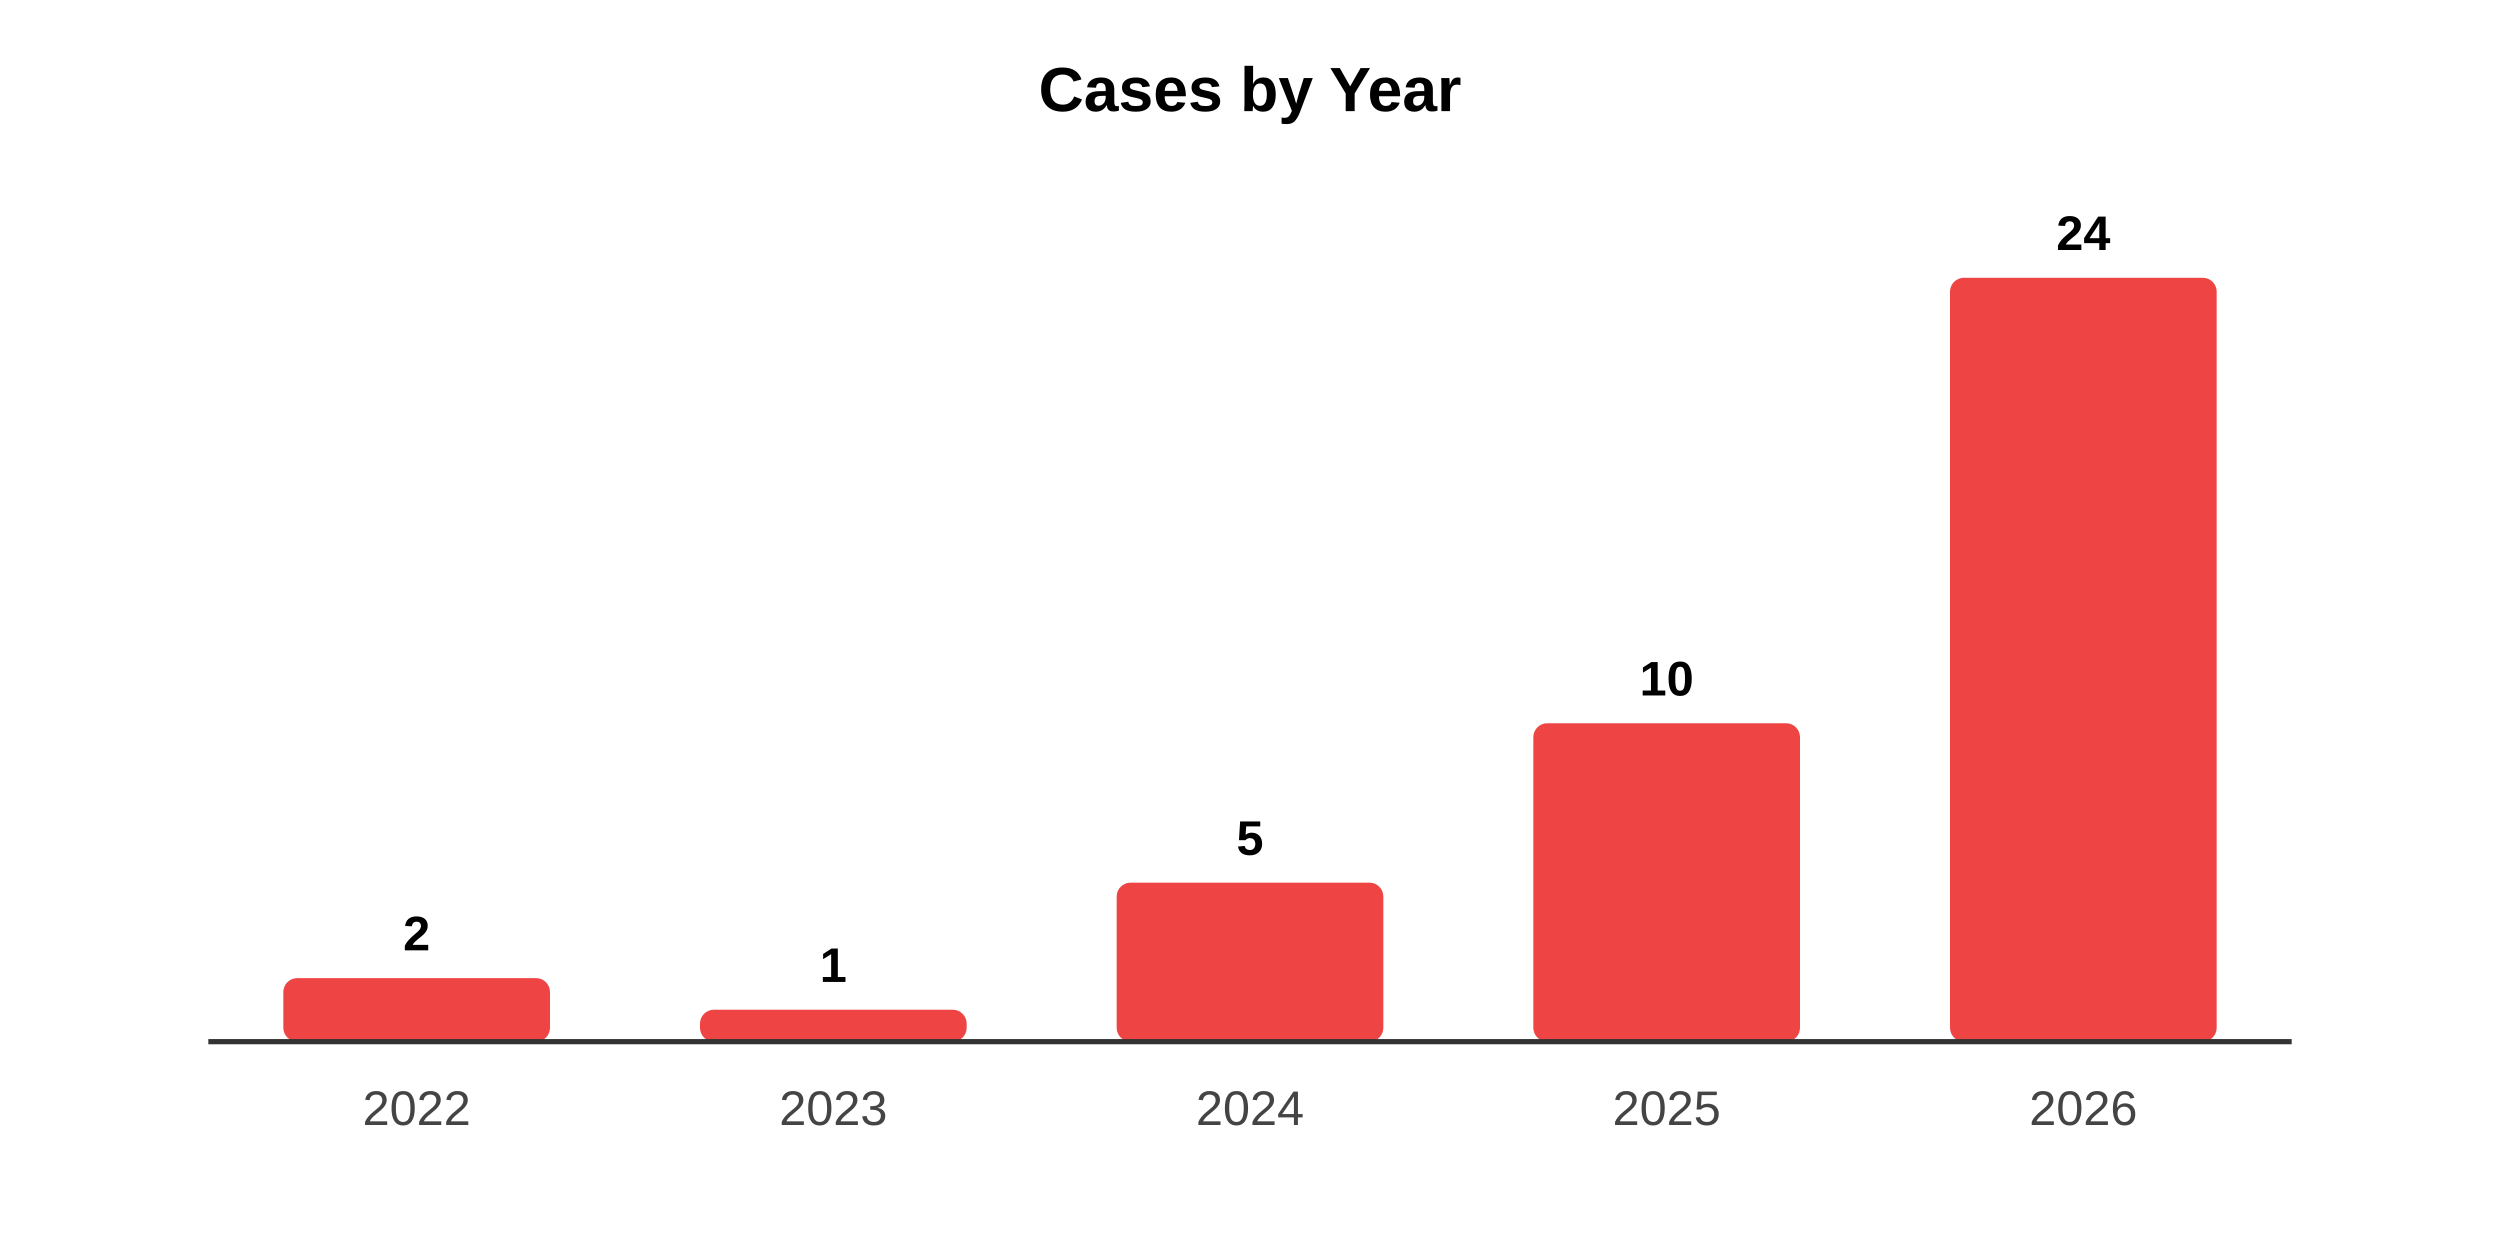
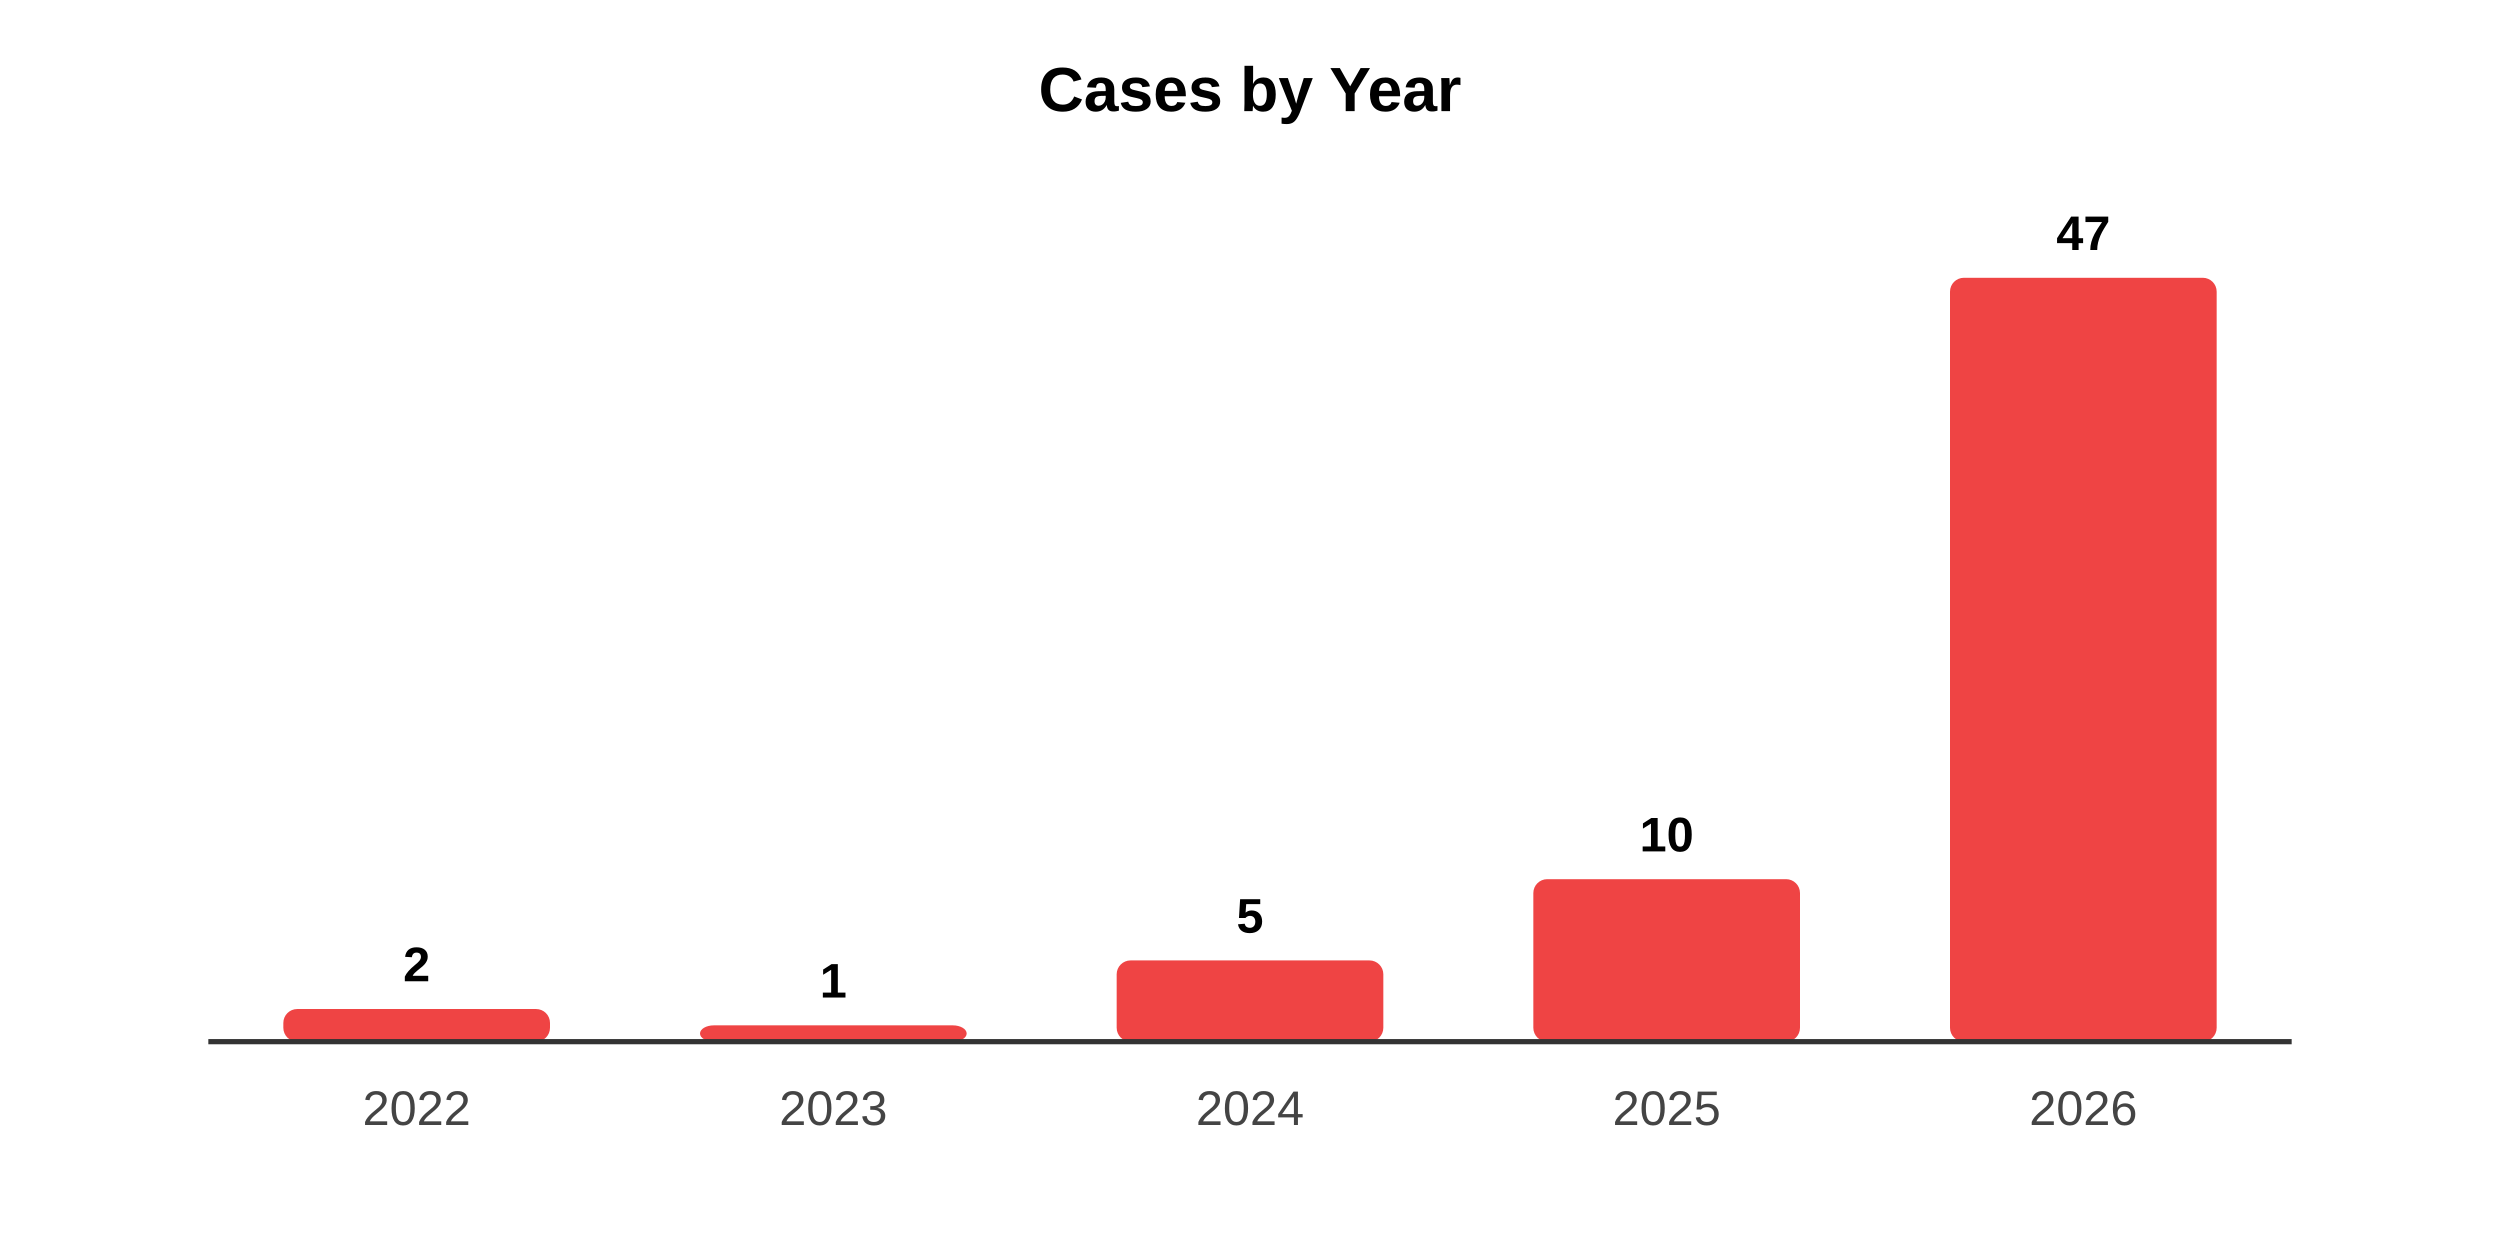
<svg xmlns="http://www.w3.org/2000/svg" width="720" height="360" viewBox="0 0 720 360" preserveAspectRatio="xMidYMid meet" font-family="Arial, Helvetica, sans-serif">
  <text x="360.0" y="32" text-anchor="middle" font-size="18" font-weight="700">Cases by Year</text>
-   <rect x="81.6" y="281.7" width="76.8" height="18.3" rx="4" fill="#ef4444" />
-   <text x="120.0" y="273.7" text-anchor="middle" font-size="14" font-weight="700">2</text>
+   <rect x="81.6" y="290.6" width="76.8" height="9.4" rx="4" fill="#ef4444" />
+   <text x="120.0" y="282.6" text-anchor="middle" font-size="14" font-weight="700">2</text>
  <text x="120.0" y="324" text-anchor="middle" font-size="14" fill="#444">2022</text>
-   <rect x="201.6" y="290.8" width="76.8" height="9.2" rx="4" fill="#ef4444" />
-   <text x="240.0" y="282.8" text-anchor="middle" font-size="14" font-weight="700">1</text>
+   <rect x="201.6" y="295.3" width="76.8" height="4.7" rx="4" fill="#ef4444" />
+   <text x="240.0" y="287.3" text-anchor="middle" font-size="14" font-weight="700">1</text>
  <text x="240.0" y="324" text-anchor="middle" font-size="14" fill="#444">2023</text>
-   <rect x="321.6" y="254.2" width="76.8" height="45.8" rx="4" fill="#ef4444" />
-   <text x="360.0" y="246.2" text-anchor="middle" font-size="14" font-weight="700">5</text>
+   <rect x="321.6" y="276.6" width="76.8" height="23.4" rx="4" fill="#ef4444" />
+   <text x="360.0" y="268.6" text-anchor="middle" font-size="14" font-weight="700">5</text>
  <text x="360.0" y="324" text-anchor="middle" font-size="14" fill="#444">2024</text>
-   <rect x="441.6" y="208.3" width="76.8" height="91.7" rx="4" fill="#ef4444" />
-   <text x="480.0" y="200.3" text-anchor="middle" font-size="14" font-weight="700">10</text>
+   <rect x="441.6" y="253.2" width="76.8" height="46.8" rx="4" fill="#ef4444" />
+   <text x="480.0" y="245.2" text-anchor="middle" font-size="14" font-weight="700">10</text>
  <text x="480.0" y="324" text-anchor="middle" font-size="14" fill="#444">2025</text>
  <rect x="561.6" y="80.0" width="76.8" height="220.0" rx="4" fill="#ef4444" />
-   <text x="600.0" y="72.0" text-anchor="middle" font-size="14" font-weight="700">24</text>
+   <text x="600.0" y="72.0" text-anchor="middle" font-size="14" font-weight="700">47</text>
  <text x="600.0" y="324" text-anchor="middle" font-size="14" fill="#444">2026</text>
  <line x1="60" y1="300" x2="660" y2="300" stroke="#333" stroke-width="1.5" />
</svg>
